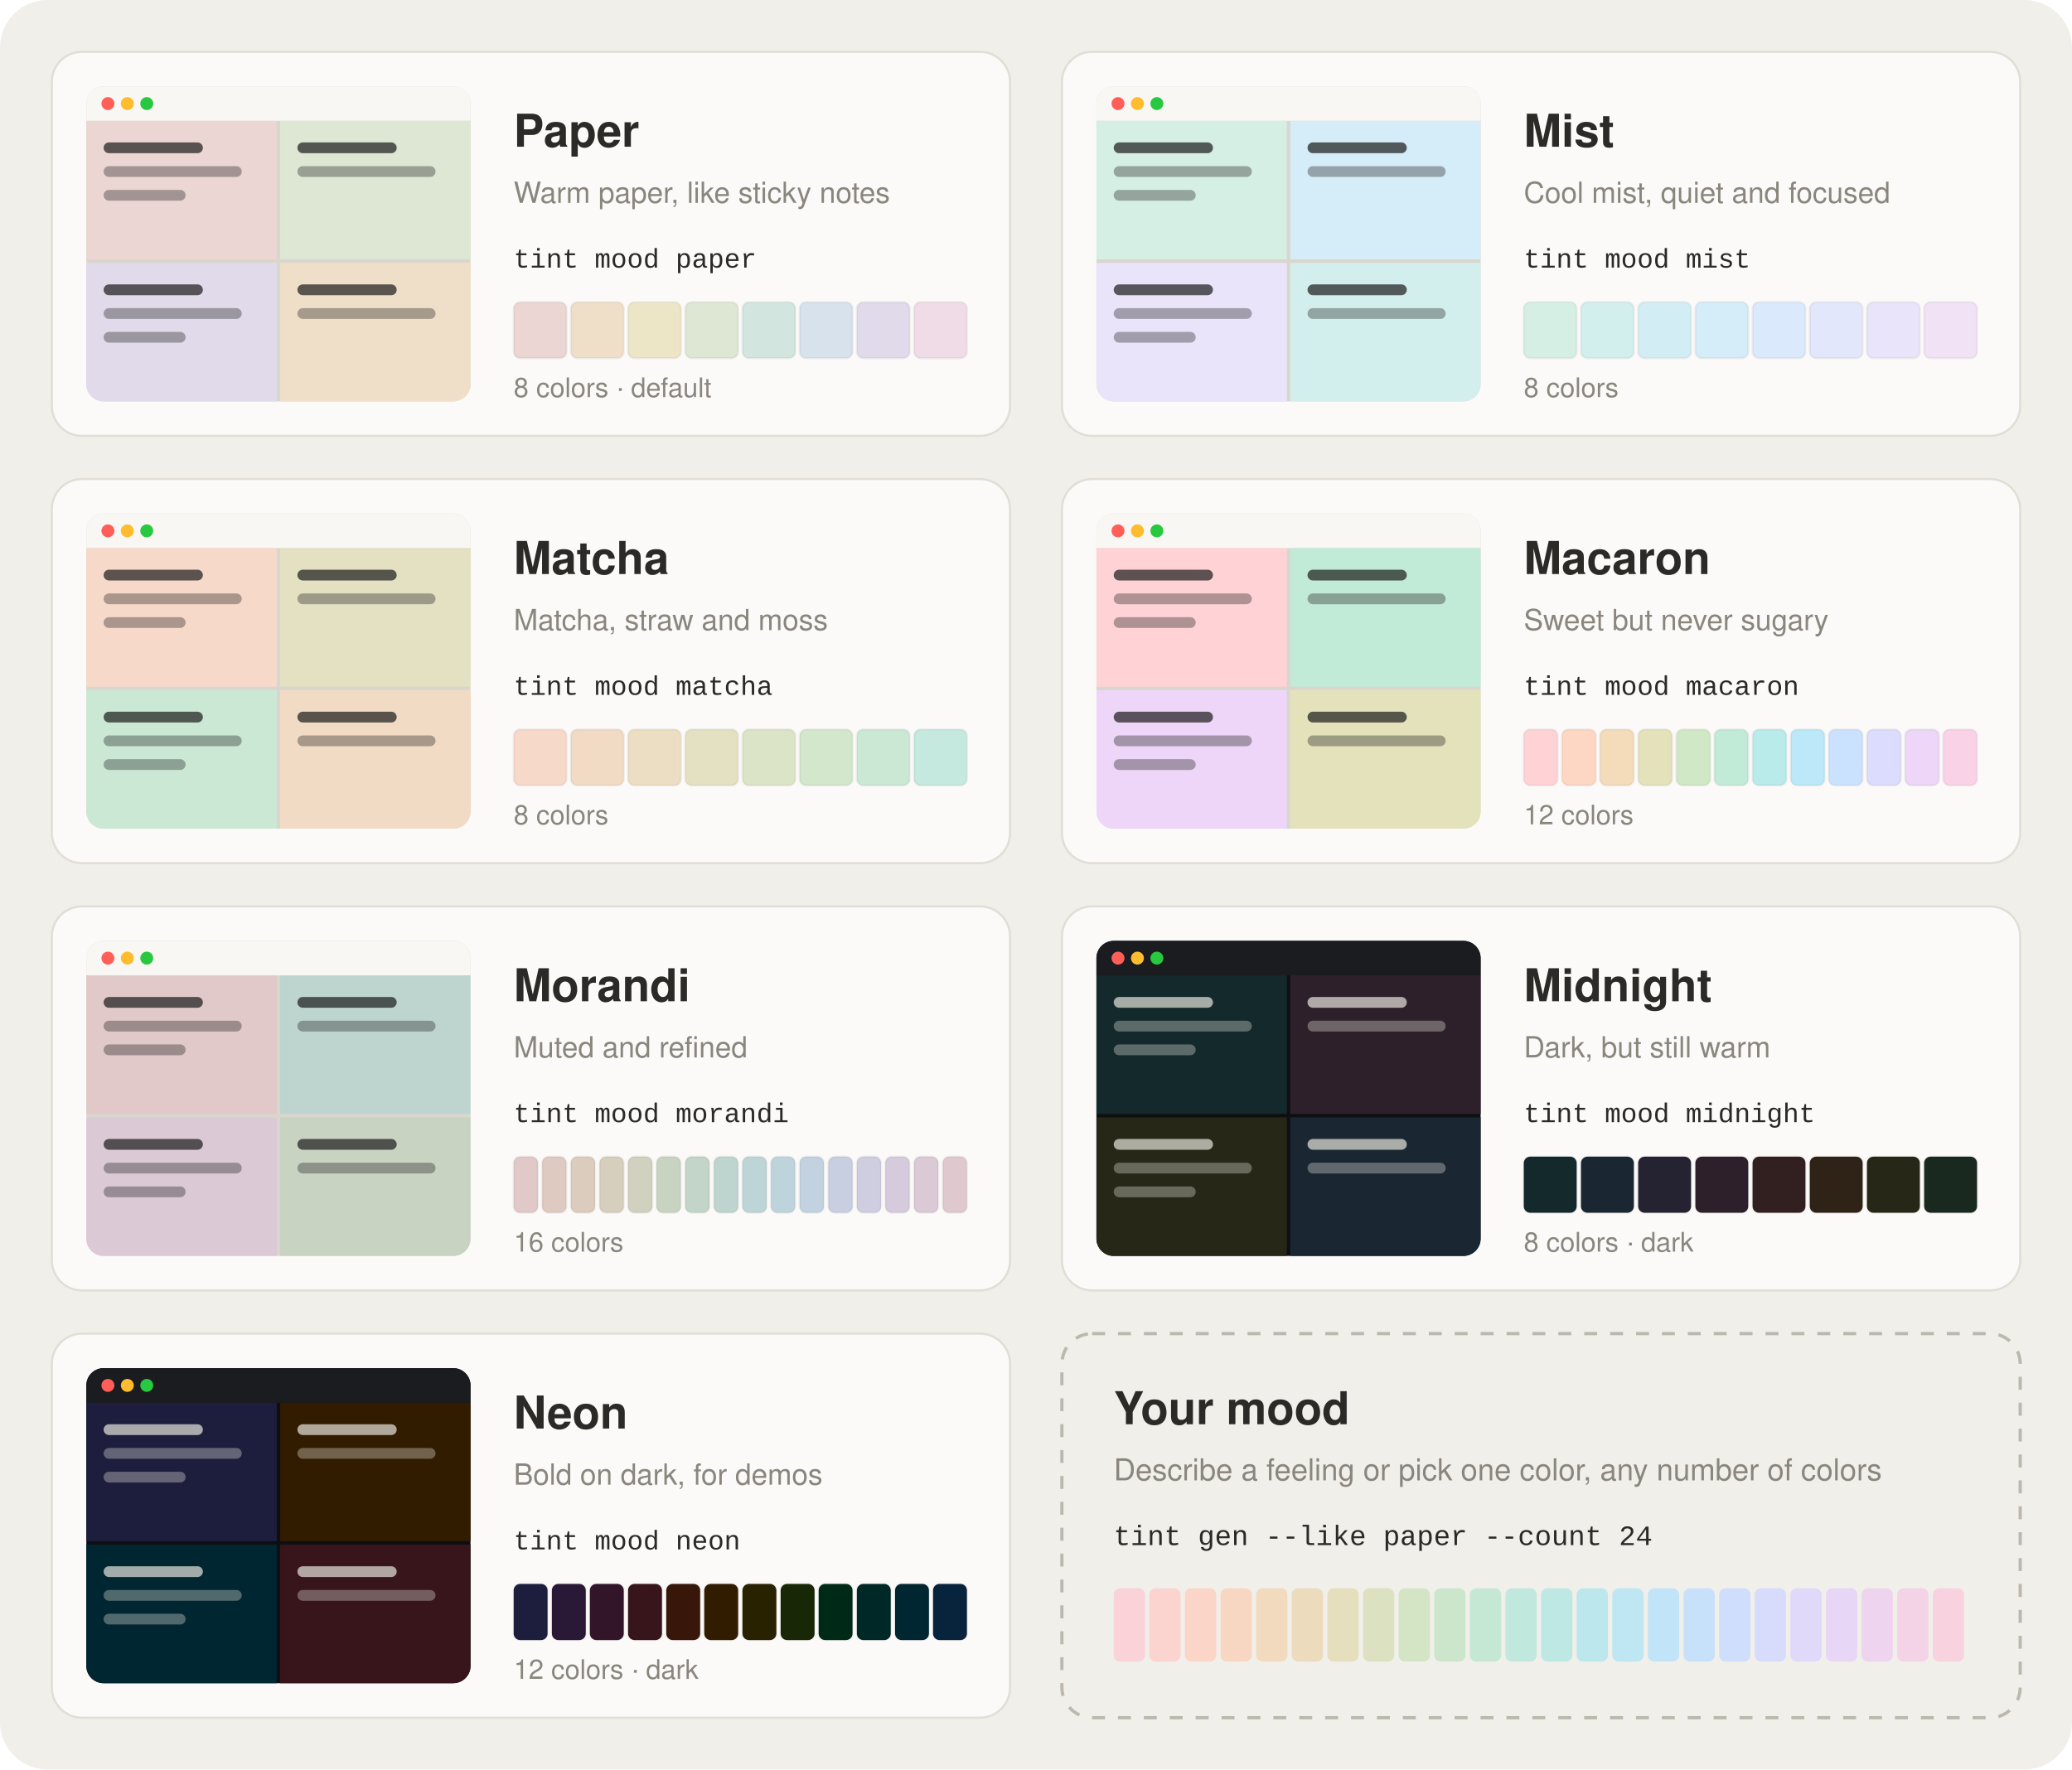
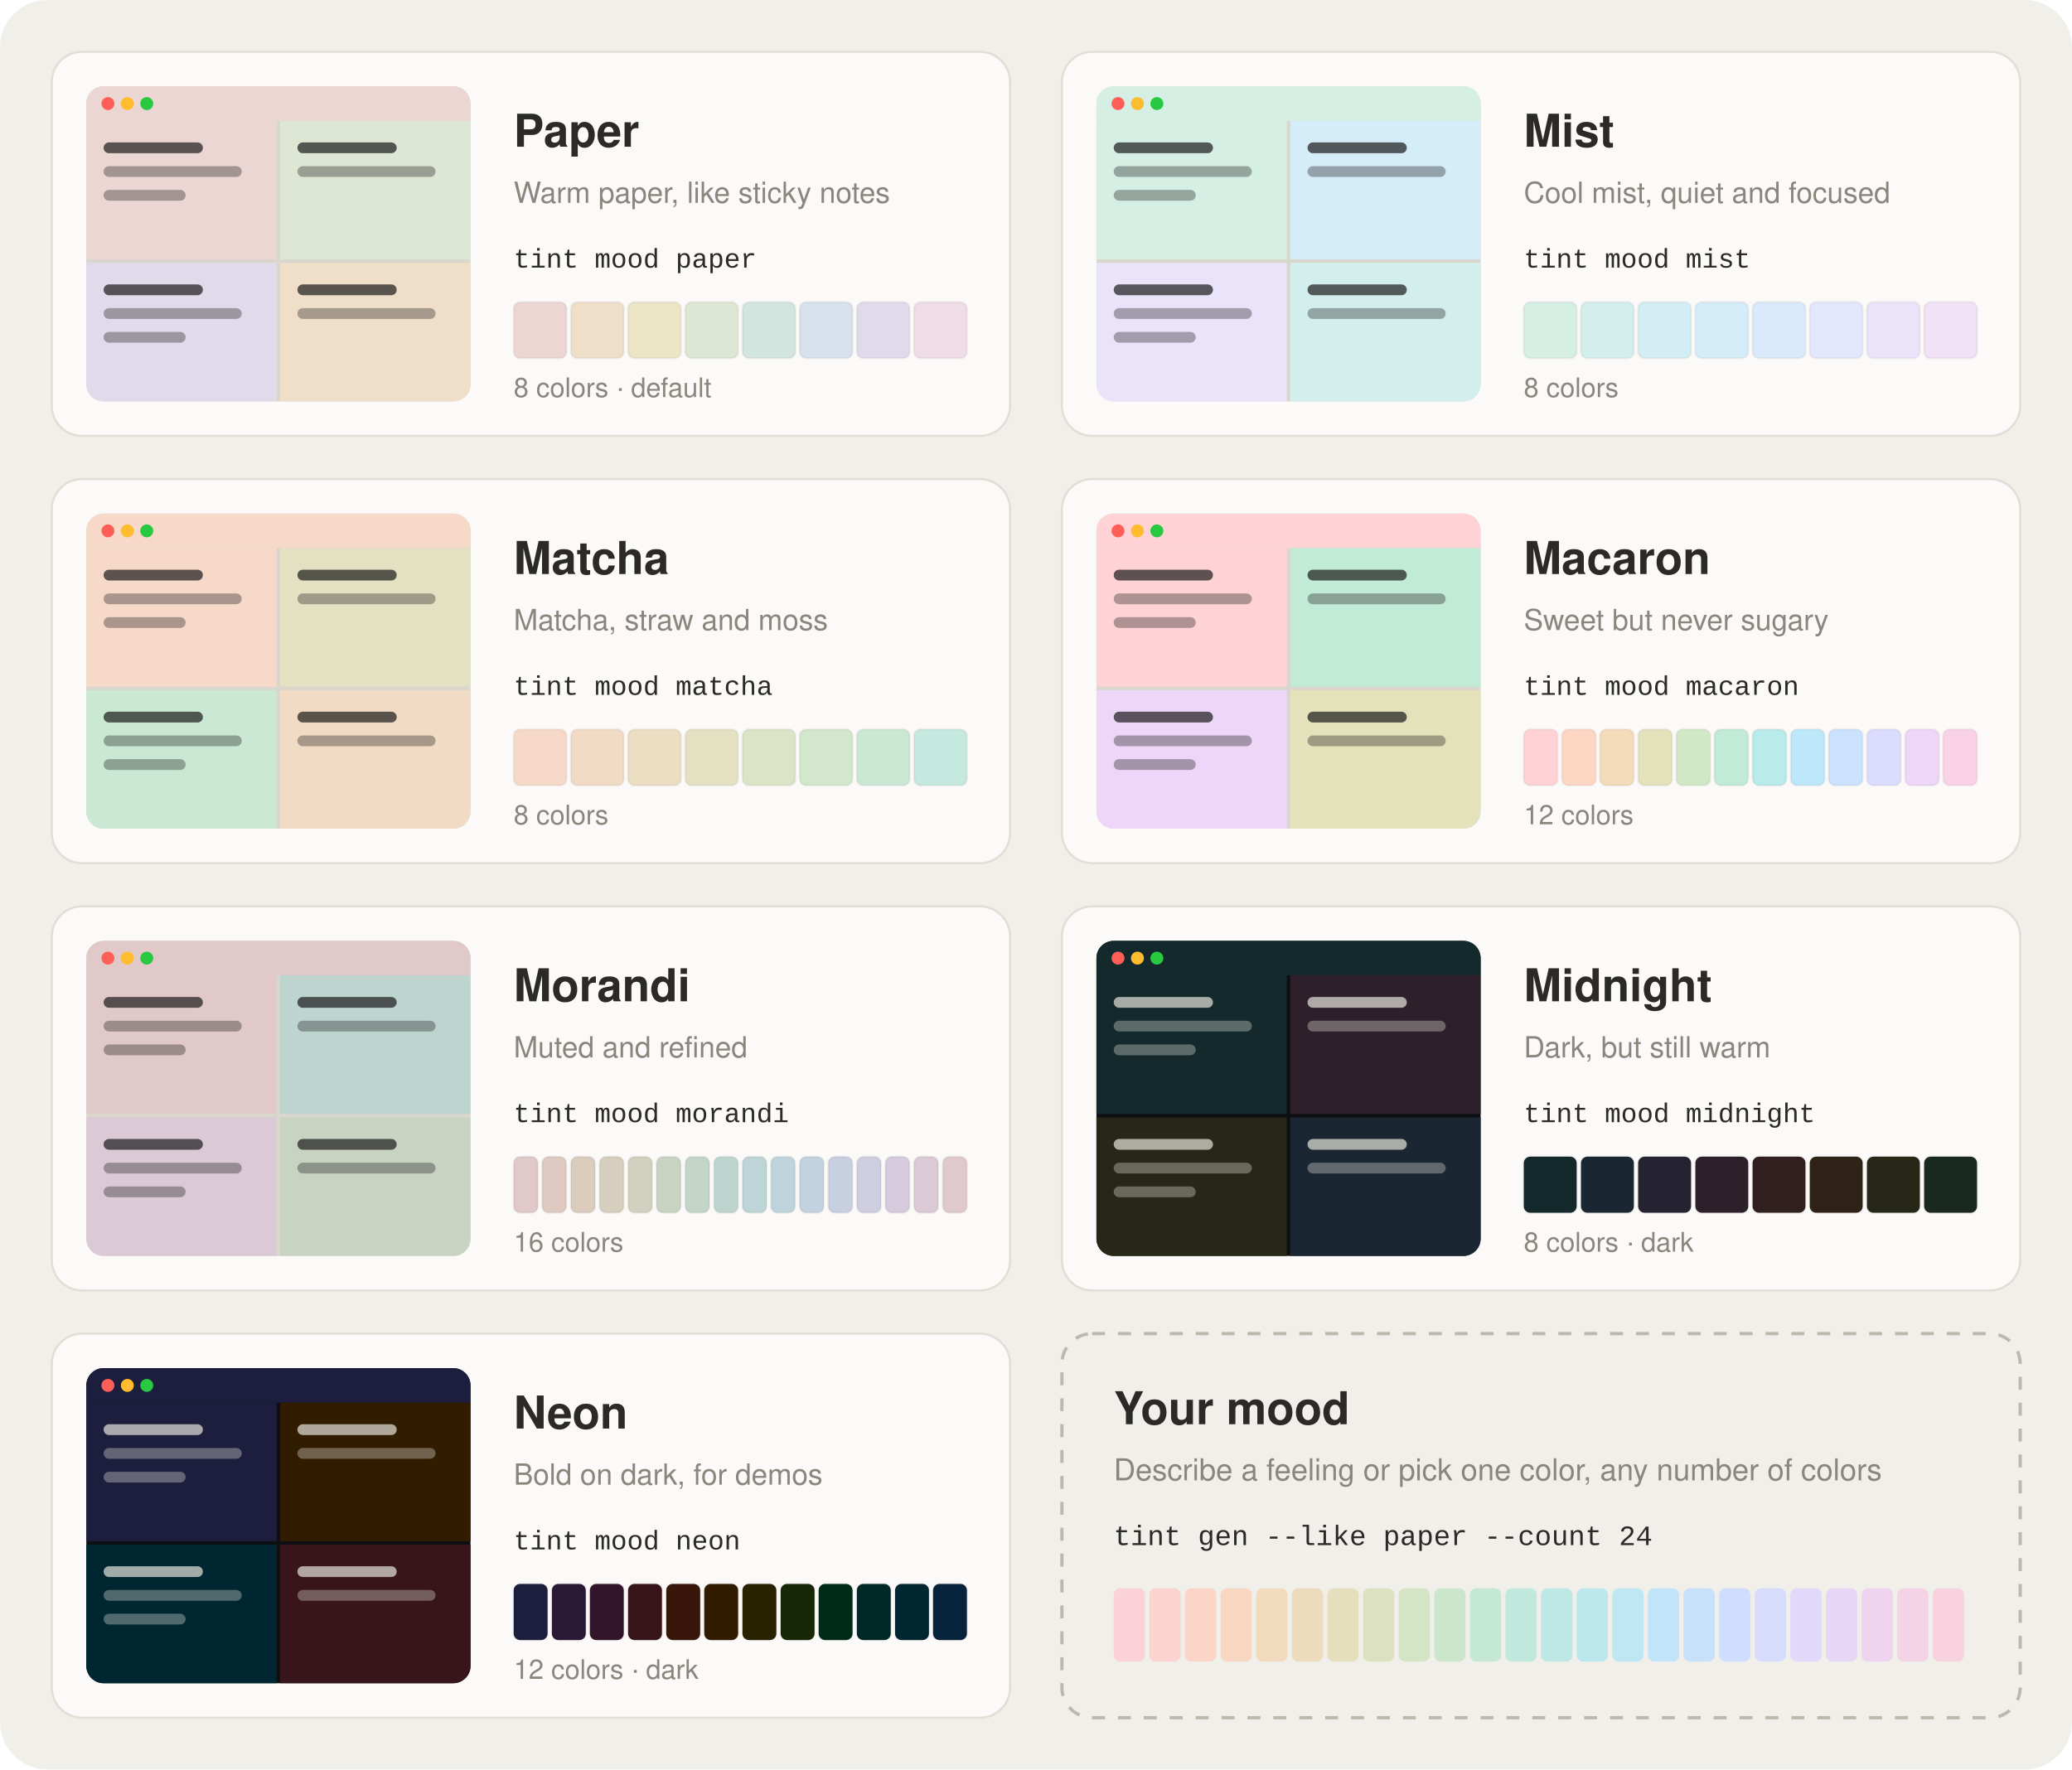
<svg xmlns="http://www.w3.org/2000/svg" viewBox="0 0 960 820" width="960" height="820" role="img" aria-label="ghostty-tint moods">
  <rect width="960" height="820" rx="22" fill="#F1EFEA" />
  <rect x="24.0" y="24.0" width="444.0" height="178.0" rx="14" fill="#FBFAF8" stroke="#E2DED6" />
  <clipPath id="c0">
    <rect x="40.0" y="40" width="178" height="146" rx="8" />
  </clipPath>
  <g clip-path="url(#c0)">
    <rect x="40.0" y="40.0" width="178.0" height="146.0" fill="#D9D6CE" />
-     <rect x="40.0" y="40.0" width="178.0" height="16.0" fill="#F8F7F4" />
+     <rect x="40.0" y="40.0" width="178.0" height="16.0" fill="#EBD6D3" />
    <circle cx="50.0" cy="48.0" r="3" fill="#FF5F57" />
    <circle cx="59.0" cy="48.0" r="3" fill="#FEBC2E" />
    <circle cx="68.0" cy="48.0" r="3" fill="#28C840" />
    <rect x="40.0" y="56.0" width="88.2" height="64.2" fill="#EBD6D3" />
    <rect x="48.0" y="66.0" width="46.0" height="5.0" rx="2.5" fill="#1A1A1A" opacity="0.7" />
    <rect x="48.0" y="77.0" width="64.0" height="5.0" rx="2.5" fill="#1A1A1A" opacity="0.35" />
    <rect x="48.0" y="88.0" width="38.0" height="5.0" rx="2.5" fill="#1A1A1A" opacity="0.35" />
    <rect x="129.8" y="56.0" width="88.2" height="64.2" fill="#DDE7D3" />
    <rect x="137.8" y="66.0" width="46.0" height="5.0" rx="2.5" fill="#1A1A1A" opacity="0.7" />
    <rect x="137.8" y="77.0" width="64.0" height="5.0" rx="2.5" fill="#1A1A1A" opacity="0.35" />
    <rect x="40.0" y="121.8" width="88.2" height="64.2" fill="#E0DAEA" />
    <rect x="48.0" y="131.8" width="46.0" height="5.0" rx="2.5" fill="#1A1A1A" opacity="0.7" />
    <rect x="48.0" y="142.8" width="64.0" height="5.0" rx="2.5" fill="#1A1A1A" opacity="0.35" />
    <rect x="48.0" y="153.8" width="38.0" height="5.0" rx="2.5" fill="#1A1A1A" opacity="0.35" />
    <rect x="129.8" y="121.8" width="88.2" height="64.2" fill="#EFDFC9" />
    <rect x="137.8" y="131.8" width="46.0" height="5.0" rx="2.5" fill="#1A1A1A" opacity="0.7" />
    <rect x="137.8" y="142.8" width="64.0" height="5.0" rx="2.5" fill="#1A1A1A" opacity="0.35" />
  </g>
  <text x="238.0" y="68.0" font-family="-apple-system,BlinkMacSystemFont,'Segoe UI',Helvetica,Arial,sans-serif" font-size="21" font-weight="700" fill="#2B2A27">Paper</text>
  <text x="238.0" y="94.0" font-family="-apple-system,BlinkMacSystemFont,'Segoe UI',Helvetica,Arial,sans-serif" font-size="13.5" fill="#8A867D">Warm paper, like sticky notes</text>
  <text x="238.0" y="124.0" font-family="ui-monospace,'SF Mono',Menlo,Consolas,'Liberation Mono',monospace" font-size="12.5" fill="#2B2A27">tint mood paper</text>
  <rect x="238.0" y="140.0" width="24.5" height="26.0" rx="3" fill="#EBD6D3" stroke="#000" stroke-opacity=".05" />
  <rect x="264.5" y="140.0" width="24.5" height="26.0" rx="3" fill="#EFDFC9" stroke="#000" stroke-opacity=".05" />
  <rect x="291.0" y="140.0" width="24.5" height="26.0" rx="3" fill="#ECE5C6" stroke="#000" stroke-opacity=".05" />
  <rect x="317.5" y="140.0" width="24.5" height="26.0" rx="3" fill="#DDE7D3" stroke="#000" stroke-opacity=".05" />
  <rect x="344.0" y="140.0" width="24.5" height="26.0" rx="3" fill="#D3E5DF" stroke="#000" stroke-opacity=".05" />
  <rect x="370.5" y="140.0" width="24.5" height="26.0" rx="3" fill="#D7E2EC" stroke="#000" stroke-opacity=".05" />
  <rect x="397.0" y="140.0" width="24.5" height="26.0" rx="3" fill="#E0DAEA" stroke="#000" stroke-opacity=".05" />
  <rect x="423.5" y="140.0" width="24.5" height="26.0" rx="3" fill="#EFDCE6" stroke="#000" stroke-opacity=".05" />
  <text x="238.0" y="184.0" font-family="-apple-system,BlinkMacSystemFont,'Segoe UI',Helvetica,Arial,sans-serif" font-size="12.5" fill="#8A867D">8 colors · default</text>
  <rect x="492.0" y="24.0" width="444.0" height="178.0" rx="14" fill="#FBFAF8" stroke="#E2DED6" />
  <clipPath id="c1">
    <rect x="508.0" y="40" width="178" height="146" rx="8" />
  </clipPath>
  <g clip-path="url(#c1)">
    <rect x="508.0" y="40.0" width="178.0" height="146.0" fill="#D9D6CE" />
-     <rect x="508.0" y="40.0" width="178.0" height="16.0" fill="#F8F7F4" />
+     <rect x="508.0" y="40.0" width="178.0" height="16.0" fill="#D5EFE5" />
    <circle cx="518.0" cy="48.0" r="3" fill="#FF5F57" />
    <circle cx="527.0" cy="48.0" r="3" fill="#FEBC2E" />
    <circle cx="536.0" cy="48.0" r="3" fill="#28C840" />
    <rect x="508.0" y="56.0" width="88.2" height="64.2" fill="#D5EFE5" />
    <rect x="516.0" y="66.0" width="46.0" height="5.0" rx="2.5" fill="#1A1A1A" opacity="0.7" />
    <rect x="516.0" y="77.0" width="64.0" height="5.0" rx="2.5" fill="#1A1A1A" opacity="0.35" />
    <rect x="516.0" y="88.0" width="38.0" height="5.0" rx="2.5" fill="#1A1A1A" opacity="0.35" />
    <rect x="597.8" y="56.0" width="88.2" height="64.2" fill="#D5ECF9" />
    <rect x="605.8" y="66.0" width="46.0" height="5.0" rx="2.5" fill="#1A1A1A" opacity="0.7" />
    <rect x="605.8" y="77.0" width="64.0" height="5.0" rx="2.5" fill="#1A1A1A" opacity="0.35" />
    <rect x="508.0" y="121.8" width="88.2" height="64.2" fill="#EAE4FA" />
    <rect x="516.0" y="131.8" width="46.0" height="5.0" rx="2.5" fill="#1A1A1A" opacity="0.7" />
    <rect x="516.0" y="142.8" width="64.0" height="5.0" rx="2.5" fill="#1A1A1A" opacity="0.35" />
    <rect x="516.0" y="153.8" width="38.0" height="5.0" rx="2.5" fill="#1A1A1A" opacity="0.35" />
    <rect x="597.8" y="121.8" width="88.2" height="64.2" fill="#D2EFED" />
    <rect x="605.8" y="131.8" width="46.0" height="5.0" rx="2.5" fill="#1A1A1A" opacity="0.7" />
    <rect x="605.8" y="142.8" width="64.0" height="5.0" rx="2.5" fill="#1A1A1A" opacity="0.35" />
  </g>
  <text x="706.0" y="68.0" font-family="-apple-system,BlinkMacSystemFont,'Segoe UI',Helvetica,Arial,sans-serif" font-size="21" font-weight="700" fill="#2B2A27">Mist</text>
  <text x="706.0" y="94.0" font-family="-apple-system,BlinkMacSystemFont,'Segoe UI',Helvetica,Arial,sans-serif" font-size="13.5" fill="#8A867D">Cool mist, quiet and focused</text>
  <text x="706.0" y="124.0" font-family="ui-monospace,'SF Mono',Menlo,Consolas,'Liberation Mono',monospace" font-size="12.5" fill="#2B2A27">tint mood mist</text>
  <rect x="706.0" y="140.0" width="24.5" height="26.0" rx="3" fill="#D5EFE5" stroke="#000" stroke-opacity=".05" />
  <rect x="732.5" y="140.0" width="24.5" height="26.0" rx="3" fill="#D2EFED" stroke="#000" stroke-opacity=".05" />
  <rect x="759.0" y="140.0" width="24.5" height="26.0" rx="3" fill="#D2EEF4" stroke="#000" stroke-opacity=".05" />
  <rect x="785.5" y="140.0" width="24.5" height="26.0" rx="3" fill="#D5ECF9" stroke="#000" stroke-opacity=".05" />
  <rect x="812.0" y="140.0" width="24.5" height="26.0" rx="3" fill="#DBE9FC" stroke="#000" stroke-opacity=".05" />
  <rect x="838.5" y="140.0" width="24.5" height="26.0" rx="3" fill="#E2E7FC" stroke="#000" stroke-opacity=".05" />
  <rect x="865.0" y="140.0" width="24.5" height="26.0" rx="3" fill="#EAE4FA" stroke="#000" stroke-opacity=".05" />
  <rect x="891.5" y="140.0" width="24.5" height="26.0" rx="3" fill="#F1E2F5" stroke="#000" stroke-opacity=".05" />
  <text x="706.0" y="184.0" font-family="-apple-system,BlinkMacSystemFont,'Segoe UI',Helvetica,Arial,sans-serif" font-size="12.5" fill="#8A867D">8 colors</text>
  <rect x="24.0" y="222.0" width="444.0" height="178.0" rx="14" fill="#FBFAF8" stroke="#E2DED6" />
  <clipPath id="c2">
    <rect x="40.0" y="238" width="178" height="146" rx="8" />
  </clipPath>
  <g clip-path="url(#c2)">
    <rect x="40.0" y="238.0" width="178.0" height="146.0" fill="#D9D6CE" />
-     <rect x="40.0" y="238.0" width="178.0" height="16.0" fill="#F8F7F4" />
+     <rect x="40.0" y="238.0" width="178.0" height="16.0" fill="#F7D9C9" />
    <circle cx="50.0" cy="246.0" r="3" fill="#FF5F57" />
    <circle cx="59.0" cy="246.0" r="3" fill="#FEBC2E" />
    <circle cx="68.0" cy="246.0" r="3" fill="#28C840" />
    <rect x="40.0" y="254.0" width="88.2" height="64.2" fill="#F7D9C9" />
    <rect x="48.0" y="264.0" width="46.0" height="5.0" rx="2.5" fill="#1A1A1A" opacity="0.7" />
    <rect x="48.0" y="275.0" width="64.0" height="5.0" rx="2.5" fill="#1A1A1A" opacity="0.35" />
    <rect x="48.0" y="286.0" width="38.0" height="5.0" rx="2.5" fill="#1A1A1A" opacity="0.35" />
    <rect x="129.8" y="254.0" width="88.2" height="64.2" fill="#E4E1C3" />
    <rect x="137.8" y="264.0" width="46.0" height="5.0" rx="2.5" fill="#1A1A1A" opacity="0.7" />
    <rect x="137.8" y="275.0" width="64.0" height="5.0" rx="2.5" fill="#1A1A1A" opacity="0.35" />
    <rect x="40.0" y="319.8" width="88.2" height="64.2" fill="#CBE8D5" />
    <rect x="48.0" y="329.8" width="46.0" height="5.0" rx="2.5" fill="#1A1A1A" opacity="0.7" />
    <rect x="48.0" y="340.8" width="64.0" height="5.0" rx="2.5" fill="#1A1A1A" opacity="0.35" />
    <rect x="48.0" y="351.8" width="38.0" height="5.0" rx="2.5" fill="#1A1A1A" opacity="0.35" />
    <rect x="129.8" y="319.8" width="88.2" height="64.2" fill="#F2DBC4" />
    <rect x="137.8" y="329.8" width="46.0" height="5.0" rx="2.5" fill="#1A1A1A" opacity="0.7" />
    <rect x="137.8" y="340.8" width="64.0" height="5.0" rx="2.5" fill="#1A1A1A" opacity="0.35" />
  </g>
  <text x="238.0" y="266.0" font-family="-apple-system,BlinkMacSystemFont,'Segoe UI',Helvetica,Arial,sans-serif" font-size="21" font-weight="700" fill="#2B2A27">Matcha</text>
  <text x="238.0" y="292.0" font-family="-apple-system,BlinkMacSystemFont,'Segoe UI',Helvetica,Arial,sans-serif" font-size="13.5" fill="#8A867D">Matcha, straw and moss</text>
  <text x="238.0" y="322.0" font-family="ui-monospace,'SF Mono',Menlo,Consolas,'Liberation Mono',monospace" font-size="12.5" fill="#2B2A27">tint mood matcha</text>
  <rect x="238.0" y="338.0" width="24.5" height="26.0" rx="3" fill="#F7D9C9" stroke="#000" stroke-opacity=".05" />
  <rect x="264.5" y="338.0" width="24.5" height="26.0" rx="3" fill="#F2DBC4" stroke="#000" stroke-opacity=".05" />
  <rect x="291.0" y="338.0" width="24.5" height="26.0" rx="3" fill="#ECDEC2" stroke="#000" stroke-opacity=".05" />
  <rect x="317.5" y="338.0" width="24.5" height="26.0" rx="3" fill="#E4E1C3" stroke="#000" stroke-opacity=".05" />
  <rect x="344.0" y="338.0" width="24.5" height="26.0" rx="3" fill="#DBE4C7" stroke="#000" stroke-opacity=".05" />
  <rect x="370.5" y="338.0" width="24.5" height="26.0" rx="3" fill="#D3E7CD" stroke="#000" stroke-opacity=".05" />
  <rect x="397.0" y="338.0" width="24.5" height="26.0" rx="3" fill="#CBE8D5" stroke="#000" stroke-opacity=".05" />
  <rect x="423.5" y="338.0" width="24.5" height="26.0" rx="3" fill="#C5E9DE" stroke="#000" stroke-opacity=".05" />
  <text x="238.0" y="382.0" font-family="-apple-system,BlinkMacSystemFont,'Segoe UI',Helvetica,Arial,sans-serif" font-size="12.5" fill="#8A867D">8 colors</text>
  <rect x="492.0" y="222.0" width="444.0" height="178.0" rx="14" fill="#FBFAF8" stroke="#E2DED6" />
  <clipPath id="c3">
    <rect x="508.0" y="238" width="178" height="146" rx="8" />
  </clipPath>
  <g clip-path="url(#c3)">
    <rect x="508.0" y="238.0" width="178.0" height="146.0" fill="#D9D6CE" />
-     <rect x="508.0" y="238.0" width="178.0" height="16.0" fill="#F8F7F4" />
+     <rect x="508.0" y="238.0" width="178.0" height="16.0" fill="#FFD3D5" />
    <circle cx="518.0" cy="246.0" r="3" fill="#FF5F57" />
    <circle cx="527.0" cy="246.0" r="3" fill="#FEBC2E" />
    <circle cx="536.0" cy="246.0" r="3" fill="#28C840" />
    <rect x="508.0" y="254.0" width="88.2" height="64.2" fill="#FFD3D5" />
    <rect x="516.0" y="264.0" width="46.0" height="5.0" rx="2.5" fill="#1A1A1A" opacity="0.7" />
    <rect x="516.0" y="275.0" width="64.0" height="5.0" rx="2.5" fill="#1A1A1A" opacity="0.35" />
    <rect x="516.0" y="286.0" width="38.0" height="5.0" rx="2.5" fill="#1A1A1A" opacity="0.35" />
    <rect x="597.8" y="254.0" width="88.2" height="64.2" fill="#C1EBD7" />
    <rect x="605.8" y="264.0" width="46.0" height="5.0" rx="2.5" fill="#1A1A1A" opacity="0.7" />
    <rect x="605.8" y="275.0" width="64.0" height="5.0" rx="2.5" fill="#1A1A1A" opacity="0.35" />
    <rect x="508.0" y="319.8" width="88.2" height="64.2" fill="#EDD6F8" />
    <rect x="516.0" y="329.8" width="46.0" height="5.0" rx="2.5" fill="#1A1A1A" opacity="0.7" />
    <rect x="516.0" y="340.8" width="64.0" height="5.0" rx="2.5" fill="#1A1A1A" opacity="0.35" />
    <rect x="516.0" y="351.8" width="38.0" height="5.0" rx="2.5" fill="#1A1A1A" opacity="0.35" />
    <rect x="597.8" y="319.8" width="88.2" height="64.2" fill="#E4E2BB" />
    <rect x="605.8" y="329.8" width="46.0" height="5.0" rx="2.5" fill="#1A1A1A" opacity="0.7" />
    <rect x="605.8" y="340.8" width="64.0" height="5.0" rx="2.5" fill="#1A1A1A" opacity="0.35" />
  </g>
  <text x="706.0" y="266.0" font-family="-apple-system,BlinkMacSystemFont,'Segoe UI',Helvetica,Arial,sans-serif" font-size="21" font-weight="700" fill="#2B2A27">Macaron</text>
  <text x="706.0" y="292.0" font-family="-apple-system,BlinkMacSystemFont,'Segoe UI',Helvetica,Arial,sans-serif" font-size="13.5" fill="#8A867D">Sweet but never sugary</text>
  <text x="706.0" y="322.0" font-family="ui-monospace,'SF Mono',Menlo,Consolas,'Liberation Mono',monospace" font-size="12.5" fill="#2B2A27">tint mood macaron</text>
  <rect x="706.0" y="338.0" width="15.7" height="26.0" rx="3" fill="#FFD3D5" stroke="#000" stroke-opacity=".05" />
  <rect x="723.7" y="338.0" width="15.7" height="26.0" rx="3" fill="#FED6C4" stroke="#000" stroke-opacity=".05" />
  <rect x="741.3" y="338.0" width="15.7" height="26.0" rx="3" fill="#F4DBBA" stroke="#000" stroke-opacity=".05" />
  <rect x="759.0" y="338.0" width="15.7" height="26.0" rx="3" fill="#E4E2BB" stroke="#000" stroke-opacity=".05" />
  <rect x="776.7" y="338.0" width="15.7" height="26.0" rx="3" fill="#D1E8C6" stroke="#000" stroke-opacity=".05" />
  <rect x="794.3" y="338.0" width="15.7" height="26.0" rx="3" fill="#C1EBD7" stroke="#000" stroke-opacity=".05" />
  <rect x="812.0" y="338.0" width="15.7" height="26.0" rx="3" fill="#B8EBEA" stroke="#000" stroke-opacity=".05" />
  <rect x="829.7" y="338.0" width="15.7" height="26.0" rx="3" fill="#BCE8FA" stroke="#000" stroke-opacity=".05" />
  <rect x="847.3" y="338.0" width="15.7" height="26.0" rx="3" fill="#CBE2FF" stroke="#000" stroke-opacity=".05" />
  <rect x="865.0" y="338.0" width="15.7" height="26.0" rx="3" fill="#DCDCFF" stroke="#000" stroke-opacity=".05" />
  <rect x="882.7" y="338.0" width="15.7" height="26.0" rx="3" fill="#EDD6F8" stroke="#000" stroke-opacity=".05" />
  <rect x="900.3" y="338.0" width="15.7" height="26.0" rx="3" fill="#FAD2E8" stroke="#000" stroke-opacity=".05" />
  <text x="706.0" y="382.0" font-family="-apple-system,BlinkMacSystemFont,'Segoe UI',Helvetica,Arial,sans-serif" font-size="12.5" fill="#8A867D">12 colors</text>
  <rect x="24.0" y="420.0" width="444.0" height="178.0" rx="14" fill="#FBFAF8" stroke="#E2DED6" />
  <clipPath id="c4">
    <rect x="40.0" y="436" width="178" height="146" rx="8" />
  </clipPath>
  <g clip-path="url(#c4)">
    <rect x="40.0" y="436.0" width="178.0" height="146.0" fill="#D9D6CE" />
-     <rect x="40.0" y="436.0" width="178.0" height="16.0" fill="#F8F7F4" />
+     <rect x="40.0" y="436.0" width="178.0" height="16.0" fill="#E0C9C8" />
    <circle cx="50.0" cy="444.0" r="3" fill="#FF5F57" />
    <circle cx="59.0" cy="444.0" r="3" fill="#FEBC2E" />
    <circle cx="68.0" cy="444.0" r="3" fill="#28C840" />
    <rect x="40.0" y="452.0" width="88.2" height="64.2" fill="#E0C9C8" />
    <rect x="48.0" y="462.0" width="46.0" height="5.0" rx="2.5" fill="#1A1A1A" opacity="0.7" />
    <rect x="48.0" y="473.0" width="64.0" height="5.0" rx="2.5" fill="#1A1A1A" opacity="0.35" />
    <rect x="48.0" y="484.0" width="38.0" height="5.0" rx="2.5" fill="#1A1A1A" opacity="0.35" />
    <rect x="129.8" y="452.0" width="88.2" height="64.2" fill="#BED5CF" />
    <rect x="137.8" y="462.0" width="46.0" height="5.0" rx="2.5" fill="#1A1A1A" opacity="0.7" />
    <rect x="137.8" y="473.0" width="64.0" height="5.0" rx="2.5" fill="#1A1A1A" opacity="0.35" />
    <rect x="40.0" y="517.8" width="88.2" height="64.2" fill="#DBC9D6" />
    <rect x="48.0" y="527.8" width="46.0" height="5.0" rx="2.5" fill="#1A1A1A" opacity="0.7" />
    <rect x="48.0" y="538.8" width="64.0" height="5.0" rx="2.5" fill="#1A1A1A" opacity="0.35" />
    <rect x="48.0" y="549.8" width="38.0" height="5.0" rx="2.5" fill="#1A1A1A" opacity="0.35" />
    <rect x="129.8" y="517.8" width="88.2" height="64.2" fill="#C9D3C2" />
    <rect x="137.8" y="527.8" width="46.0" height="5.0" rx="2.5" fill="#1A1A1A" opacity="0.7" />
    <rect x="137.8" y="538.8" width="64.0" height="5.0" rx="2.5" fill="#1A1A1A" opacity="0.35" />
  </g>
  <text x="238.0" y="464.0" font-family="-apple-system,BlinkMacSystemFont,'Segoe UI',Helvetica,Arial,sans-serif" font-size="21" font-weight="700" fill="#2B2A27">Morandi</text>
  <text x="238.0" y="490.0" font-family="-apple-system,BlinkMacSystemFont,'Segoe UI',Helvetica,Arial,sans-serif" font-size="13.5" fill="#8A867D">Muted and refined</text>
  <text x="238.0" y="520.0" font-family="ui-monospace,'SF Mono',Menlo,Consolas,'Liberation Mono',monospace" font-size="12.5" fill="#2B2A27">tint mood morandi</text>
  <rect x="238.0" y="536.0" width="11.2" height="26.0" rx="3" fill="#E0C9C8" stroke="#000" stroke-opacity=".05" />
  <rect x="251.2" y="536.0" width="11.2" height="26.0" rx="3" fill="#DFCAC2" stroke="#000" stroke-opacity=".05" />
  <rect x="264.5" y="536.0" width="11.2" height="26.0" rx="3" fill="#DCCCBE" stroke="#000" stroke-opacity=".05" />
  <rect x="277.8" y="536.0" width="11.2" height="26.0" rx="3" fill="#D7CFBD" stroke="#000" stroke-opacity=".05" />
  <rect x="291.0" y="536.0" width="11.2" height="26.0" rx="3" fill="#D0D1BE" stroke="#000" stroke-opacity=".05" />
  <rect x="304.2" y="536.0" width="11.2" height="26.0" rx="3" fill="#C9D3C2" stroke="#000" stroke-opacity=".05" />
  <rect x="317.5" y="536.0" width="11.2" height="26.0" rx="3" fill="#C3D5C8" stroke="#000" stroke-opacity=".05" />
  <rect x="330.8" y="536.0" width="11.2" height="26.0" rx="3" fill="#BED5CF" stroke="#000" stroke-opacity=".05" />
  <rect x="344.0" y="536.0" width="11.2" height="26.0" rx="3" fill="#BDD5D6" stroke="#000" stroke-opacity=".05" />
  <rect x="357.2" y="536.0" width="11.2" height="26.0" rx="3" fill="#BED4DC" stroke="#000" stroke-opacity=".05" />
  <rect x="370.5" y="536.0" width="11.2" height="26.0" rx="3" fill="#C2D2E0" stroke="#000" stroke-opacity=".05" />
  <rect x="383.8" y="536.0" width="11.2" height="26.0" rx="3" fill="#C8CFE1" stroke="#000" stroke-opacity=".05" />
  <rect x="397.0" y="536.0" width="11.2" height="26.0" rx="3" fill="#CFCDE0" stroke="#000" stroke-opacity=".05" />
  <rect x="410.2" y="536.0" width="11.2" height="26.0" rx="3" fill="#D5CBDC" stroke="#000" stroke-opacity=".05" />
  <rect x="423.5" y="536.0" width="11.2" height="26.0" rx="3" fill="#DBC9D6" stroke="#000" stroke-opacity=".05" />
  <rect x="436.8" y="536.0" width="11.2" height="26.0" rx="3" fill="#DFC9CF" stroke="#000" stroke-opacity=".05" />
  <text x="238.0" y="580.0" font-family="-apple-system,BlinkMacSystemFont,'Segoe UI',Helvetica,Arial,sans-serif" font-size="12.5" fill="#8A867D">16 colors</text>
  <rect x="492.0" y="420.0" width="444.0" height="178.0" rx="14" fill="#FBFAF8" stroke="#E2DED6" />
  <clipPath id="c5">
    <rect x="508.0" y="436" width="178" height="146" rx="8" />
  </clipPath>
  <g clip-path="url(#c5)">
    <rect x="508.0" y="436.0" width="178.0" height="146.0" fill="#0E0F12" />
-     <rect x="508.0" y="436.0" width="178.0" height="16.0" fill="#1B1C20" />
+     <rect x="508.0" y="436.0" width="178.0" height="16.0" fill="#13292B" />
    <circle cx="518.0" cy="444.0" r="3" fill="#FF5F57" />
    <circle cx="527.0" cy="444.0" r="3" fill="#FEBC2E" />
    <circle cx="536.0" cy="444.0" r="3" fill="#28C840" />
    <rect x="508.0" y="452.0" width="88.2" height="64.2" fill="#13292B" />
    <rect x="516.0" y="462.0" width="46.0" height="5.0" rx="2.5" fill="#E6E4DC" opacity="0.7" />
    <rect x="516.0" y="473.0" width="64.0" height="5.0" rx="2.5" fill="#E6E4DC" opacity="0.35" />
    <rect x="516.0" y="484.0" width="38.0" height="5.0" rx="2.5" fill="#E6E4DC" opacity="0.35" />
    <rect x="597.8" y="452.0" width="88.2" height="64.2" fill="#2E202B" />
    <rect x="605.8" y="462.0" width="46.0" height="5.0" rx="2.5" fill="#E6E4DC" opacity="0.7" />
    <rect x="605.8" y="473.0" width="64.0" height="5.0" rx="2.5" fill="#E6E4DC" opacity="0.35" />
    <rect x="508.0" y="517.8" width="88.2" height="64.2" fill="#262716" />
    <rect x="516.0" y="527.8" width="46.0" height="5.0" rx="2.5" fill="#E6E4DC" opacity="0.7" />
    <rect x="516.0" y="538.8" width="64.0" height="5.0" rx="2.5" fill="#E6E4DC" opacity="0.35" />
    <rect x="516.0" y="549.8" width="38.0" height="5.0" rx="2.5" fill="#E6E4DC" opacity="0.35" />
    <rect x="597.8" y="517.8" width="88.2" height="64.2" fill="#1A2732" />
    <rect x="605.8" y="527.8" width="46.0" height="5.0" rx="2.5" fill="#E6E4DC" opacity="0.7" />
    <rect x="605.8" y="538.8" width="64.0" height="5.0" rx="2.5" fill="#E6E4DC" opacity="0.35" />
  </g>
  <text x="706.0" y="464.0" font-family="-apple-system,BlinkMacSystemFont,'Segoe UI',Helvetica,Arial,sans-serif" font-size="21" font-weight="700" fill="#2B2A27">Midnight</text>
  <text x="706.0" y="490.0" font-family="-apple-system,BlinkMacSystemFont,'Segoe UI',Helvetica,Arial,sans-serif" font-size="13.5" fill="#8A867D">Dark, but still warm</text>
  <text x="706.0" y="520.0" font-family="ui-monospace,'SF Mono',Menlo,Consolas,'Liberation Mono',monospace" font-size="12.5" fill="#2B2A27">tint mood midnight</text>
  <rect x="706.0" y="536.0" width="24.5" height="26.0" rx="3" fill="#13292B" stroke="#000" stroke-opacity=".05" />
  <rect x="732.5" y="536.0" width="24.5" height="26.0" rx="3" fill="#1A2732" stroke="#000" stroke-opacity=".05" />
  <rect x="759.0" y="536.0" width="24.5" height="26.0" rx="3" fill="#252332" stroke="#000" stroke-opacity=".05" />
  <rect x="785.5" y="536.0" width="24.5" height="26.0" rx="3" fill="#2E202B" stroke="#000" stroke-opacity=".05" />
  <rect x="812.0" y="536.0" width="24.5" height="26.0" rx="3" fill="#322020" stroke="#000" stroke-opacity=".05" />
  <rect x="838.5" y="536.0" width="24.5" height="26.0" rx="3" fill="#2F2217" stroke="#000" stroke-opacity=".05" />
  <rect x="865.0" y="536.0" width="24.5" height="26.0" rx="3" fill="#262716" stroke="#000" stroke-opacity=".05" />
  <rect x="891.5" y="536.0" width="24.5" height="26.0" rx="3" fill="#1A291F" stroke="#000" stroke-opacity=".05" />
  <text x="706.0" y="580.0" font-family="-apple-system,BlinkMacSystemFont,'Segoe UI',Helvetica,Arial,sans-serif" font-size="12.5" fill="#8A867D">8 colors · dark</text>
  <rect x="24.0" y="618.0" width="444.0" height="178.0" rx="14" fill="#FBFAF8" stroke="#E2DED6" />
  <clipPath id="c6">
    <rect x="40.0" y="634" width="178" height="146" rx="8" />
  </clipPath>
  <g clip-path="url(#c6)">
    <rect x="40.0" y="634.0" width="178.0" height="146.0" fill="#0E0F12" />
-     <rect x="40.0" y="634.0" width="178.0" height="16.0" fill="#1B1C20" />
+     <rect x="40.0" y="634.0" width="178.0" height="16.0" fill="#1D1E3D" />
    <circle cx="50.0" cy="642.0" r="3" fill="#FF5F57" />
    <circle cx="59.0" cy="642.0" r="3" fill="#FEBC2E" />
    <circle cx="68.0" cy="642.0" r="3" fill="#28C840" />
    <rect x="40.0" y="650.0" width="88.2" height="64.2" fill="#1D1E3D" />
    <rect x="48.0" y="660.0" width="46.0" height="5.0" rx="2.5" fill="#E6E4DC" opacity="0.7" />
    <rect x="48.0" y="671.0" width="64.0" height="5.0" rx="2.5" fill="#E6E4DC" opacity="0.35" />
    <rect x="48.0" y="682.0" width="38.0" height="5.0" rx="2.5" fill="#E6E4DC" opacity="0.35" />
    <rect x="129.8" y="650.0" width="88.2" height="64.2" fill="#321C00" />
    <rect x="137.8" y="660.0" width="46.0" height="5.0" rx="2.5" fill="#E6E4DC" opacity="0.7" />
    <rect x="137.8" y="671.0" width="64.0" height="5.0" rx="2.5" fill="#E6E4DC" opacity="0.35" />
    <rect x="40.0" y="715.8" width="88.2" height="64.2" fill="#002631" />
    <rect x="48.0" y="725.8" width="46.0" height="5.0" rx="2.5" fill="#E6E4DC" opacity="0.7" />
    <rect x="48.0" y="736.8" width="64.0" height="5.0" rx="2.5" fill="#E6E4DC" opacity="0.35" />
    <rect x="48.0" y="747.8" width="38.0" height="5.0" rx="2.5" fill="#E6E4DC" opacity="0.35" />
    <rect x="129.8" y="715.8" width="88.2" height="64.2" fill="#38141B" />
    <rect x="137.8" y="725.8" width="46.0" height="5.0" rx="2.5" fill="#E6E4DC" opacity="0.7" />
    <rect x="137.8" y="736.8" width="64.0" height="5.0" rx="2.5" fill="#E6E4DC" opacity="0.35" />
  </g>
  <text x="238.0" y="662.0" font-family="-apple-system,BlinkMacSystemFont,'Segoe UI',Helvetica,Arial,sans-serif" font-size="21" font-weight="700" fill="#2B2A27">Neon</text>
  <text x="238.0" y="688.0" font-family="-apple-system,BlinkMacSystemFont,'Segoe UI',Helvetica,Arial,sans-serif" font-size="13.5" fill="#8A867D">Bold on dark, for demos</text>
  <text x="238.0" y="718.0" font-family="ui-monospace,'SF Mono',Menlo,Consolas,'Liberation Mono',monospace" font-size="12.5" fill="#2B2A27">tint mood neon</text>
  <rect x="238.0" y="734.0" width="15.7" height="26.0" rx="3" fill="#1D1E3D" stroke="#000" stroke-opacity=".05" />
  <rect x="255.7" y="734.0" width="15.7" height="26.0" rx="3" fill="#2A1936" stroke="#000" stroke-opacity=".05" />
  <rect x="273.3" y="734.0" width="15.7" height="26.0" rx="3" fill="#33152A" stroke="#000" stroke-opacity=".05" />
  <rect x="291.0" y="734.0" width="15.7" height="26.0" rx="3" fill="#38141B" stroke="#000" stroke-opacity=".05" />
  <rect x="308.7" y="734.0" width="15.7" height="26.0" rx="3" fill="#38160A" stroke="#000" stroke-opacity=".05" />
  <rect x="326.3" y="734.0" width="15.7" height="26.0" rx="3" fill="#321C00" stroke="#000" stroke-opacity=".05" />
  <rect x="344.0" y="734.0" width="15.7" height="26.0" rx="3" fill="#282200" stroke="#000" stroke-opacity=".05" />
  <rect x="361.7" y="734.0" width="15.7" height="26.0" rx="3" fill="#182705" stroke="#000" stroke-opacity=".05" />
  <rect x="379.3" y="734.0" width="15.7" height="26.0" rx="3" fill="#002A18" stroke="#000" stroke-opacity=".05" />
  <rect x="397.0" y="734.0" width="15.7" height="26.0" rx="3" fill="#002826" stroke="#000" stroke-opacity=".05" />
  <rect x="414.7" y="734.0" width="15.7" height="26.0" rx="3" fill="#002631" stroke="#000" stroke-opacity=".05" />
  <rect x="432.3" y="734.0" width="15.7" height="26.0" rx="3" fill="#08233C" stroke="#000" stroke-opacity=".05" />
  <text x="238.0" y="778.0" font-family="-apple-system,BlinkMacSystemFont,'Segoe UI',Helvetica,Arial,sans-serif" font-size="12.5" fill="#8A867D">12 colors · dark</text>
  <rect x="492.0" y="618.0" width="444.0" height="178.0" rx="14" fill="none" stroke="#BDB8AD" stroke-width="1.5" stroke-dasharray="6 6" />
  <text x="516.0" y="660.0" font-family="-apple-system,BlinkMacSystemFont,'Segoe UI',Helvetica,Arial,sans-serif" font-size="21" font-weight="700" fill="#2B2A27">Your mood</text>
  <text x="516.0" y="686.0" font-family="-apple-system,BlinkMacSystemFont,'Segoe UI',Helvetica,Arial,sans-serif" font-size="14" fill="#8A867D">Describe a feeling or pick one color, any number of colors</text>
  <text x="516.0" y="716.0" font-family="ui-monospace,'SF Mono',Menlo,Consolas,'Liberation Mono',monospace" font-size="13" fill="#2B2A27">tint gen --like paper --count 24</text>
  <rect x="516.0" y="736.0" width="14.5" height="34.0" rx="3" fill="#FAD2D7" />
  <rect x="532.5" y="736.0" width="14.5" height="34.0" rx="3" fill="#FBD3CF" />
  <rect x="549.0" y="736.0" width="14.5" height="34.0" rx="3" fill="#FAD5C8" />
  <rect x="565.5" y="736.0" width="14.5" height="34.0" rx="3" fill="#F7D7C2" />
  <rect x="582.0" y="736.0" width="14.5" height="34.0" rx="3" fill="#F2DABF" />
  <rect x="598.5" y="736.0" width="14.5" height="34.0" rx="3" fill="#ECDCBD" />
  <rect x="615.0" y="736.0" width="14.5" height="34.0" rx="3" fill="#E5DFBE" />
  <rect x="631.5" y="736.0" width="14.5" height="34.0" rx="3" fill="#DCE2C1" />
  <rect x="648.0" y="736.0" width="14.5" height="34.0" rx="3" fill="#D4E5C6" />
  <rect x="664.5" y="736.0" width="14.5" height="34.0" rx="3" fill="#CCE6CC" />
  <rect x="681.0" y="736.0" width="14.5" height="34.0" rx="3" fill="#C5E8D4" />
  <rect x="697.5" y="736.0" width="14.5" height="34.0" rx="3" fill="#C0E8DC" />
  <rect x="714.0" y="736.0" width="14.5" height="34.0" rx="3" fill="#BDE8E4" />
  <rect x="730.5" y="736.0" width="14.5" height="34.0" rx="3" fill="#BCE7EC" />
  <rect x="747.0" y="736.0" width="14.5" height="34.0" rx="3" fill="#BEE6F3" />
  <rect x="763.5" y="736.0" width="14.5" height="34.0" rx="3" fill="#C2E4F8" />
  <rect x="780.0" y="736.0" width="14.5" height="34.0" rx="3" fill="#C8E1FB" />
  <rect x="796.5" y="736.0" width="14.5" height="34.0" rx="3" fill="#D0DEFD" />
  <rect x="813.0" y="736.0" width="14.5" height="34.0" rx="3" fill="#D7DBFC" />
  <rect x="829.5" y="736.0" width="14.5" height="34.0" rx="3" fill="#E0D9FA" />
  <rect x="846.0" y="736.0" width="14.5" height="34.0" rx="3" fill="#E7D6F5" />
  <rect x="862.5" y="736.0" width="14.5" height="34.0" rx="3" fill="#EED4EF" />
  <rect x="879.0" y="736.0" width="14.5" height="34.0" rx="3" fill="#F4D3E7" />
  <rect x="895.5" y="736.0" width="14.5" height="34.0" rx="3" fill="#F8D2DF" />
</svg>
